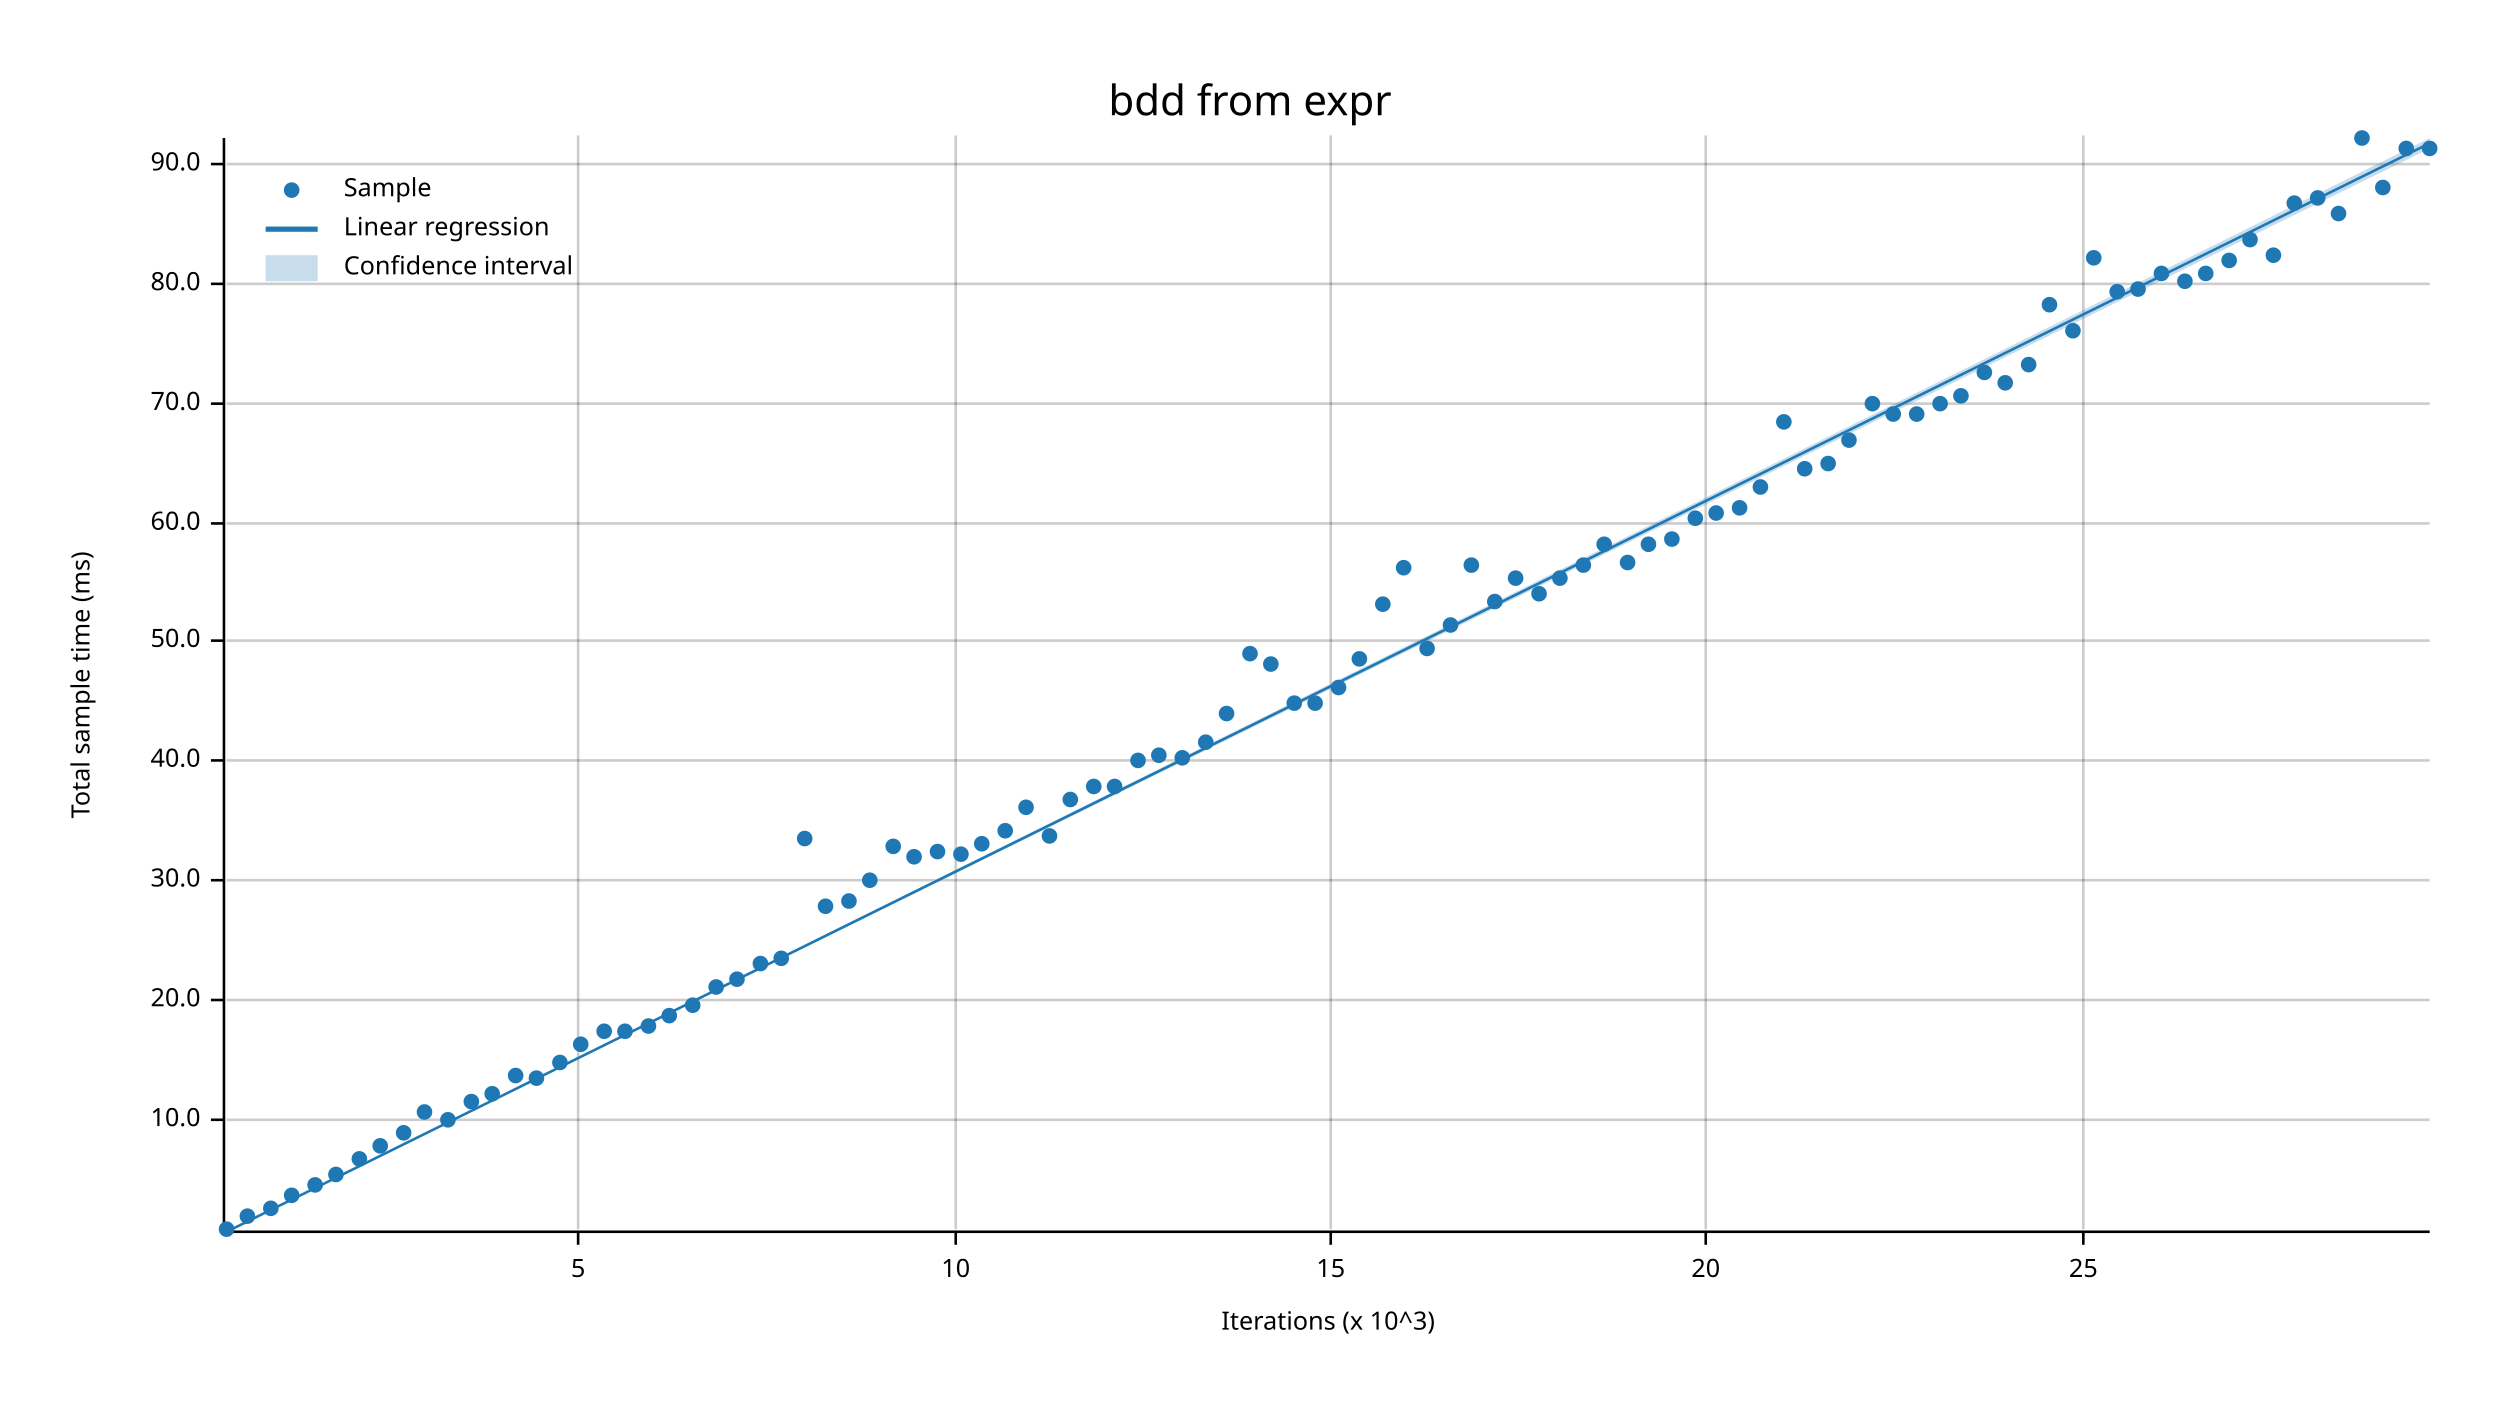
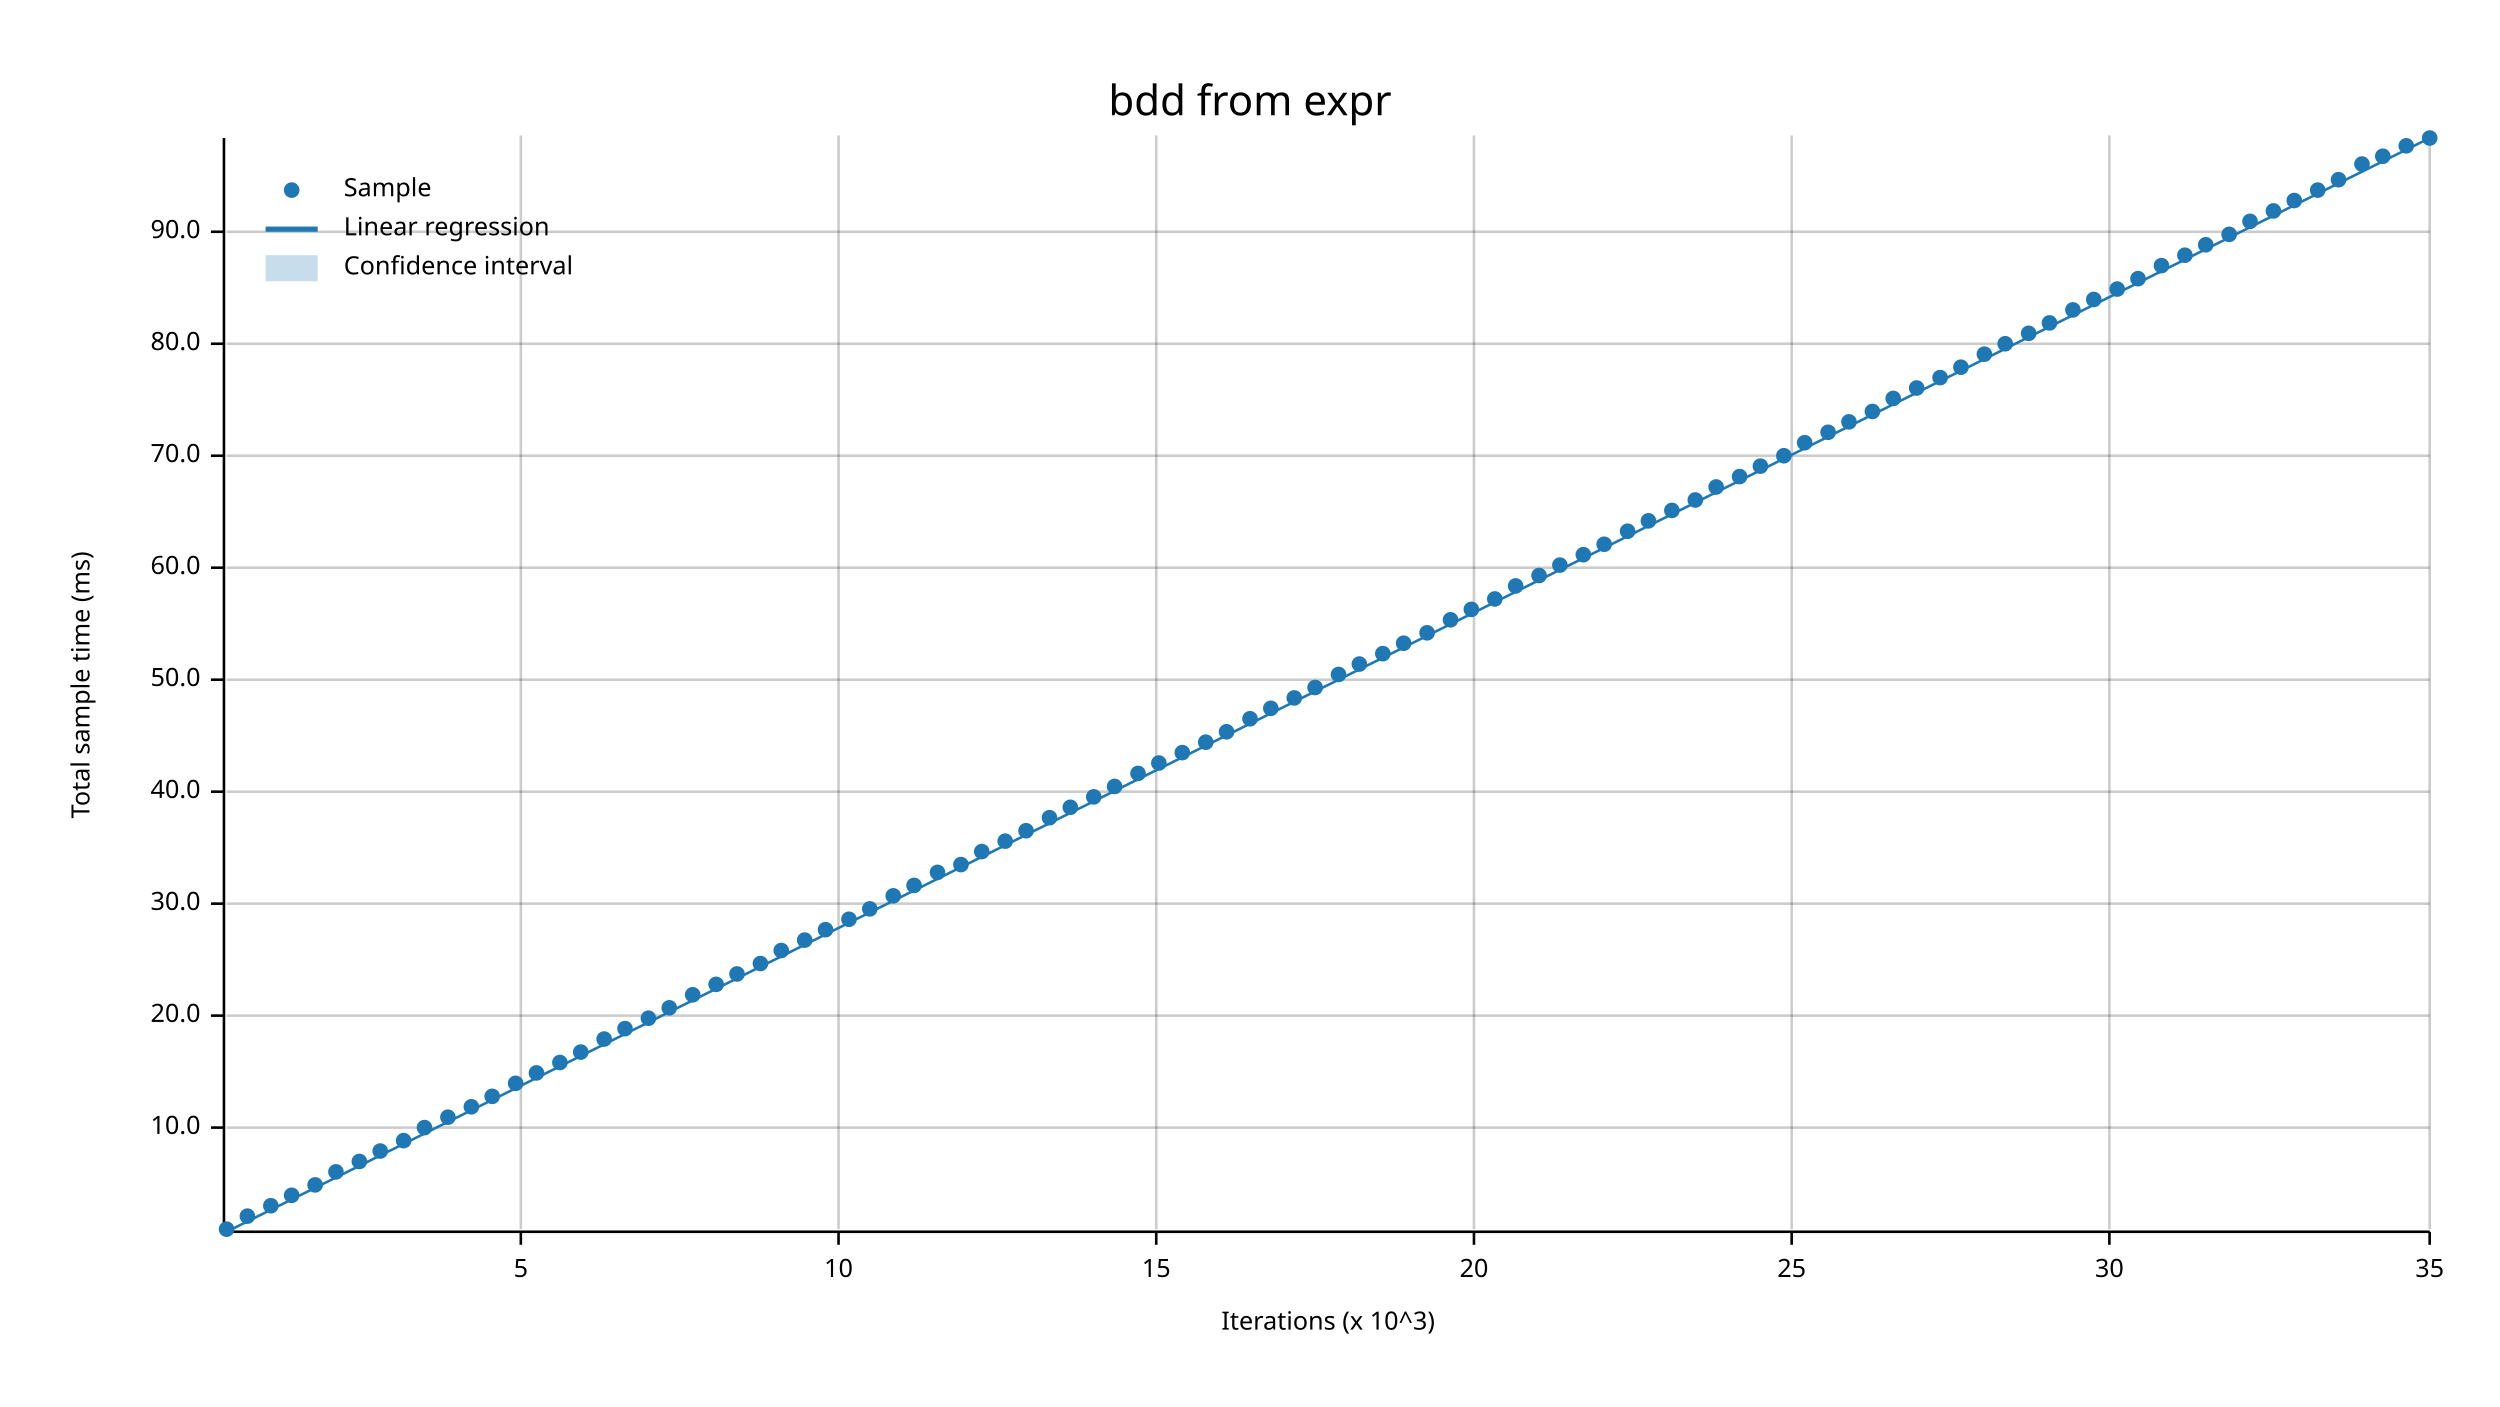
<svg xmlns="http://www.w3.org/2000/svg" width="960" height="540" viewBox="0 0 960 540">
  <text x="480" y="32" dy="0.76em" text-anchor="middle" font-family="sans-serif" font-size="16.129" opacity="1" fill="#000000">
bdd from expr
</text>
  <text x="27" y="263" dy="0.76em" text-anchor="middle" font-family="sans-serif" font-size="9.677" opacity="1" fill="#000000" transform="rotate(270, 27, 263)">
Total sample time (ms)
</text>
  <text x="510" y="513" dy="-0.5ex" text-anchor="middle" font-family="sans-serif" font-size="9.677" opacity="1" fill="#000000">
Iterations (x 10^3)
</text>
-   <line opacity="0.2" stroke="#000000" stroke-width="1" x1="222" y1="472" x2="222" y2="52" />
-   <line opacity="0.2" stroke="#000000" stroke-width="1" x1="367" y1="472" x2="367" y2="52" />
-   <line opacity="0.2" stroke="#000000" stroke-width="1" x1="511" y1="472" x2="511" y2="52" />
-   <line opacity="0.2" stroke="#000000" stroke-width="1" x1="655" y1="472" x2="655" y2="52" />
-   <line opacity="0.2" stroke="#000000" stroke-width="1" x1="800" y1="472" x2="800" y2="52" />
-   <line opacity="0.2" stroke="#000000" stroke-width="1" x1="87" y1="430" x2="933" y2="430" />
-   <line opacity="0.2" stroke="#000000" stroke-width="1" x1="87" y1="384" x2="933" y2="384" />
-   <line opacity="0.2" stroke="#000000" stroke-width="1" x1="87" y1="338" x2="933" y2="338" />
-   <line opacity="0.2" stroke="#000000" stroke-width="1" x1="87" y1="292" x2="933" y2="292" />
-   <line opacity="0.2" stroke="#000000" stroke-width="1" x1="87" y1="246" x2="933" y2="246" />
-   <line opacity="0.2" stroke="#000000" stroke-width="1" x1="87" y1="201" x2="933" y2="201" />
-   <line opacity="0.2" stroke="#000000" stroke-width="1" x1="87" y1="155" x2="933" y2="155" />
-   <line opacity="0.2" stroke="#000000" stroke-width="1" x1="87" y1="109" x2="933" y2="109" />
-   <line opacity="0.2" stroke="#000000" stroke-width="1" x1="87" y1="63" x2="933" y2="63" />
+   <line opacity="0.2" stroke="#000000" stroke-width="1" x1="200" y1="472" x2="200" y2="52" />
+   <line opacity="0.2" stroke="#000000" stroke-width="1" x1="322" y1="472" x2="322" y2="52" />
+   <line opacity="0.2" stroke="#000000" stroke-width="1" x1="444" y1="472" x2="444" y2="52" />
+   <line opacity="0.2" stroke="#000000" stroke-width="1" x1="566" y1="472" x2="566" y2="52" />
+   <line opacity="0.2" stroke="#000000" stroke-width="1" x1="688" y1="472" x2="688" y2="52" />
+   <line opacity="0.2" stroke="#000000" stroke-width="1" x1="810" y1="472" x2="810" y2="52" />
+   <line opacity="0.2" stroke="#000000" stroke-width="1" x1="933" y1="472" x2="933" y2="52" />
+   <line opacity="0.2" stroke="#000000" stroke-width="1" x1="87" y1="433" x2="933" y2="433" />
+   <line opacity="0.2" stroke="#000000" stroke-width="1" x1="87" y1="390" x2="933" y2="390" />
+   <line opacity="0.2" stroke="#000000" stroke-width="1" x1="87" y1="347" x2="933" y2="347" />
+   <line opacity="0.2" stroke="#000000" stroke-width="1" x1="87" y1="304" x2="933" y2="304" />
+   <line opacity="0.2" stroke="#000000" stroke-width="1" x1="87" y1="261" x2="933" y2="261" />
+   <line opacity="0.2" stroke="#000000" stroke-width="1" x1="87" y1="218" x2="933" y2="218" />
+   <line opacity="0.2" stroke="#000000" stroke-width="1" x1="87" y1="175" x2="933" y2="175" />
+   <line opacity="0.2" stroke="#000000" stroke-width="1" x1="87" y1="132" x2="933" y2="132" />
+   <line opacity="0.2" stroke="#000000" stroke-width="1" x1="87" y1="89" x2="933" y2="89" />
  <polyline fill="none" opacity="1" stroke="#000000" stroke-width="1" points="86,53 86,473 " />
-   <text x="77" y="430" dy="0.5ex" text-anchor="end" font-family="sans-serif" font-size="9.677" opacity="1" fill="#000000">
+   <text x="77" y="433" dy="0.5ex" text-anchor="end" font-family="sans-serif" font-size="9.677" opacity="1" fill="#000000">
10.0
</text>
-   <polyline fill="none" opacity="1" stroke="#000000" stroke-width="1" points="81,430 86,430 " />
-   <text x="77" y="384" dy="0.5ex" text-anchor="end" font-family="sans-serif" font-size="9.677" opacity="1" fill="#000000">
+   <polyline fill="none" opacity="1" stroke="#000000" stroke-width="1" points="81,433 86,433 " />
+   <text x="77" y="390" dy="0.5ex" text-anchor="end" font-family="sans-serif" font-size="9.677" opacity="1" fill="#000000">
20.0
</text>
-   <polyline fill="none" opacity="1" stroke="#000000" stroke-width="1" points="81,384 86,384 " />
-   <text x="77" y="338" dy="0.5ex" text-anchor="end" font-family="sans-serif" font-size="9.677" opacity="1" fill="#000000">
+   <polyline fill="none" opacity="1" stroke="#000000" stroke-width="1" points="81,390 86,390 " />
+   <text x="77" y="347" dy="0.5ex" text-anchor="end" font-family="sans-serif" font-size="9.677" opacity="1" fill="#000000">
30.0
</text>
-   <polyline fill="none" opacity="1" stroke="#000000" stroke-width="1" points="81,338 86,338 " />
-   <text x="77" y="292" dy="0.5ex" text-anchor="end" font-family="sans-serif" font-size="9.677" opacity="1" fill="#000000">
+   <polyline fill="none" opacity="1" stroke="#000000" stroke-width="1" points="81,347 86,347 " />
+   <text x="77" y="304" dy="0.5ex" text-anchor="end" font-family="sans-serif" font-size="9.677" opacity="1" fill="#000000">
40.0
</text>
-   <polyline fill="none" opacity="1" stroke="#000000" stroke-width="1" points="81,292 86,292 " />
-   <text x="77" y="246" dy="0.5ex" text-anchor="end" font-family="sans-serif" font-size="9.677" opacity="1" fill="#000000">
+   <polyline fill="none" opacity="1" stroke="#000000" stroke-width="1" points="81,304 86,304 " />
+   <text x="77" y="261" dy="0.5ex" text-anchor="end" font-family="sans-serif" font-size="9.677" opacity="1" fill="#000000">
50.0
</text>
-   <polyline fill="none" opacity="1" stroke="#000000" stroke-width="1" points="81,246 86,246 " />
-   <text x="77" y="201" dy="0.5ex" text-anchor="end" font-family="sans-serif" font-size="9.677" opacity="1" fill="#000000">
+   <polyline fill="none" opacity="1" stroke="#000000" stroke-width="1" points="81,261 86,261 " />
+   <text x="77" y="218" dy="0.5ex" text-anchor="end" font-family="sans-serif" font-size="9.677" opacity="1" fill="#000000">
60.0
</text>
-   <polyline fill="none" opacity="1" stroke="#000000" stroke-width="1" points="81,201 86,201 " />
-   <text x="77" y="155" dy="0.5ex" text-anchor="end" font-family="sans-serif" font-size="9.677" opacity="1" fill="#000000">
+   <polyline fill="none" opacity="1" stroke="#000000" stroke-width="1" points="81,218 86,218 " />
+   <text x="77" y="175" dy="0.5ex" text-anchor="end" font-family="sans-serif" font-size="9.677" opacity="1" fill="#000000">
70.0
</text>
-   <polyline fill="none" opacity="1" stroke="#000000" stroke-width="1" points="81,155 86,155 " />
-   <text x="77" y="109" dy="0.5ex" text-anchor="end" font-family="sans-serif" font-size="9.677" opacity="1" fill="#000000">
+   <polyline fill="none" opacity="1" stroke="#000000" stroke-width="1" points="81,175 86,175 " />
+   <text x="77" y="132" dy="0.5ex" text-anchor="end" font-family="sans-serif" font-size="9.677" opacity="1" fill="#000000">
80.0
</text>
-   <polyline fill="none" opacity="1" stroke="#000000" stroke-width="1" points="81,109 86,109 " />
-   <text x="77" y="63" dy="0.5ex" text-anchor="end" font-family="sans-serif" font-size="9.677" opacity="1" fill="#000000">
+   <polyline fill="none" opacity="1" stroke="#000000" stroke-width="1" points="81,132 86,132 " />
+   <text x="77" y="89" dy="0.5ex" text-anchor="end" font-family="sans-serif" font-size="9.677" opacity="1" fill="#000000">
90.0
</text>
-   <polyline fill="none" opacity="1" stroke="#000000" stroke-width="1" points="81,63 86,63 " />
+   <polyline fill="none" opacity="1" stroke="#000000" stroke-width="1" points="81,89 86,89 " />
  <polyline fill="none" opacity="1" stroke="#000000" stroke-width="1" points="87,473 933,473 " />
-   <text x="222" y="483" dy="0.76em" text-anchor="middle" font-family="sans-serif" font-size="9.677" opacity="1" fill="#000000">
+   <text x="200" y="483" dy="0.76em" text-anchor="middle" font-family="sans-serif" font-size="9.677" opacity="1" fill="#000000">
5
</text>
-   <polyline fill="none" opacity="1" stroke="#000000" stroke-width="1" points="222,473 222,478 " />
-   <text x="367" y="483" dy="0.76em" text-anchor="middle" font-family="sans-serif" font-size="9.677" opacity="1" fill="#000000">
+   <polyline fill="none" opacity="1" stroke="#000000" stroke-width="1" points="200,473 200,478 " />
+   <text x="322" y="483" dy="0.76em" text-anchor="middle" font-family="sans-serif" font-size="9.677" opacity="1" fill="#000000">
10
</text>
-   <polyline fill="none" opacity="1" stroke="#000000" stroke-width="1" points="367,473 367,478 " />
-   <text x="511" y="483" dy="0.76em" text-anchor="middle" font-family="sans-serif" font-size="9.677" opacity="1" fill="#000000">
+   <polyline fill="none" opacity="1" stroke="#000000" stroke-width="1" points="322,473 322,478 " />
+   <text x="444" y="483" dy="0.76em" text-anchor="middle" font-family="sans-serif" font-size="9.677" opacity="1" fill="#000000">
15
</text>
-   <polyline fill="none" opacity="1" stroke="#000000" stroke-width="1" points="511,473 511,478 " />
-   <text x="655" y="483" dy="0.76em" text-anchor="middle" font-family="sans-serif" font-size="9.677" opacity="1" fill="#000000">
+   <polyline fill="none" opacity="1" stroke="#000000" stroke-width="1" points="444,473 444,478 " />
+   <text x="566" y="483" dy="0.76em" text-anchor="middle" font-family="sans-serif" font-size="9.677" opacity="1" fill="#000000">
20
</text>
-   <polyline fill="none" opacity="1" stroke="#000000" stroke-width="1" points="655,473 655,478 " />
-   <text x="800" y="483" dy="0.76em" text-anchor="middle" font-family="sans-serif" font-size="9.677" opacity="1" fill="#000000">
+   <polyline fill="none" opacity="1" stroke="#000000" stroke-width="1" points="566,473 566,478 " />
+   <text x="688" y="483" dy="0.76em" text-anchor="middle" font-family="sans-serif" font-size="9.677" opacity="1" fill="#000000">
25
</text>
-   <polyline fill="none" opacity="1" stroke="#000000" stroke-width="1" points="800,473 800,478 " />
+   <polyline fill="none" opacity="1" stroke="#000000" stroke-width="1" points="688,473 688,478 " />
+   <text x="810" y="483" dy="0.76em" text-anchor="middle" font-family="sans-serif" font-size="9.677" opacity="1" fill="#000000">
+ 30
+ </text>
+   <polyline fill="none" opacity="1" stroke="#000000" stroke-width="1" points="810,473 810,478 " />
+   <text x="933" y="483" dy="0.76em" text-anchor="middle" font-family="sans-serif" font-size="9.677" opacity="1" fill="#000000">
+ 35
+ </text>
+   <polyline fill="none" opacity="1" stroke="#000000" stroke-width="1" points="933,473 933,478 " />
  <circle cx="87" cy="472" r="3" opacity="1" fill="#1F78B4" stroke="none" stroke-width="1" />
  <circle cx="95" cy="467" r="3" opacity="1" fill="#1F78B4" stroke="none" stroke-width="1" />
-   <circle cx="104" cy="464" r="3" opacity="1" fill="#1F78B4" stroke="none" stroke-width="1" />
+   <circle cx="104" cy="463" r="3" opacity="1" fill="#1F78B4" stroke="none" stroke-width="1" />
  <circle cx="112" cy="459" r="3" opacity="1" fill="#1F78B4" stroke="none" stroke-width="1" />
  <circle cx="121" cy="455" r="3" opacity="1" fill="#1F78B4" stroke="none" stroke-width="1" />
-   <circle cx="129" cy="451" r="3" opacity="1" fill="#1F78B4" stroke="none" stroke-width="1" />
-   <circle cx="138" cy="445" r="3" opacity="1" fill="#1F78B4" stroke="none" stroke-width="1" />
-   <circle cx="146" cy="440" r="3" opacity="1" fill="#1F78B4" stroke="none" stroke-width="1" />
-   <circle cx="155" cy="435" r="3" opacity="1" fill="#1F78B4" stroke="none" stroke-width="1" />
-   <circle cx="163" cy="427" r="3" opacity="1" fill="#1F78B4" stroke="none" stroke-width="1" />
-   <circle cx="172" cy="430" r="3" opacity="1" fill="#1F78B4" stroke="none" stroke-width="1" />
-   <circle cx="181" cy="423" r="3" opacity="1" fill="#1F78B4" stroke="none" stroke-width="1" />
-   <circle cx="189" cy="420" r="3" opacity="1" fill="#1F78B4" stroke="none" stroke-width="1" />
-   <circle cx="198" cy="413" r="3" opacity="1" fill="#1F78B4" stroke="none" stroke-width="1" />
-   <circle cx="206" cy="414" r="3" opacity="1" fill="#1F78B4" stroke="none" stroke-width="1" />
+   <circle cx="129" cy="450" r="3" opacity="1" fill="#1F78B4" stroke="none" stroke-width="1" />
+   <circle cx="138" cy="446" r="3" opacity="1" fill="#1F78B4" stroke="none" stroke-width="1" />
+   <circle cx="146" cy="442" r="3" opacity="1" fill="#1F78B4" stroke="none" stroke-width="1" />
+   <circle cx="155" cy="438" r="3" opacity="1" fill="#1F78B4" stroke="none" stroke-width="1" />
+   <circle cx="163" cy="433" r="3" opacity="1" fill="#1F78B4" stroke="none" stroke-width="1" />
+   <circle cx="172" cy="429" r="3" opacity="1" fill="#1F78B4" stroke="none" stroke-width="1" />
+   <circle cx="181" cy="425" r="3" opacity="1" fill="#1F78B4" stroke="none" stroke-width="1" />
+   <circle cx="189" cy="421" r="3" opacity="1" fill="#1F78B4" stroke="none" stroke-width="1" />
+   <circle cx="198" cy="416" r="3" opacity="1" fill="#1F78B4" stroke="none" stroke-width="1" />
+   <circle cx="206" cy="412" r="3" opacity="1" fill="#1F78B4" stroke="none" stroke-width="1" />
  <circle cx="215" cy="408" r="3" opacity="1" fill="#1F78B4" stroke="none" stroke-width="1" />
-   <circle cx="223" cy="401" r="3" opacity="1" fill="#1F78B4" stroke="none" stroke-width="1" />
-   <circle cx="232" cy="396" r="3" opacity="1" fill="#1F78B4" stroke="none" stroke-width="1" />
-   <circle cx="240" cy="396" r="3" opacity="1" fill="#1F78B4" stroke="none" stroke-width="1" />
-   <circle cx="249" cy="394" r="3" opacity="1" fill="#1F78B4" stroke="none" stroke-width="1" />
-   <circle cx="257" cy="390" r="3" opacity="1" fill="#1F78B4" stroke="none" stroke-width="1" />
-   <circle cx="266" cy="386" r="3" opacity="1" fill="#1F78B4" stroke="none" stroke-width="1" />
-   <circle cx="275" cy="379" r="3" opacity="1" fill="#1F78B4" stroke="none" stroke-width="1" />
-   <circle cx="283" cy="376" r="3" opacity="1" fill="#1F78B4" stroke="none" stroke-width="1" />
+   <circle cx="223" cy="404" r="3" opacity="1" fill="#1F78B4" stroke="none" stroke-width="1" />
+   <circle cx="232" cy="399" r="3" opacity="1" fill="#1F78B4" stroke="none" stroke-width="1" />
+   <circle cx="240" cy="395" r="3" opacity="1" fill="#1F78B4" stroke="none" stroke-width="1" />
+   <circle cx="249" cy="391" r="3" opacity="1" fill="#1F78B4" stroke="none" stroke-width="1" />
+   <circle cx="257" cy="387" r="3" opacity="1" fill="#1F78B4" stroke="none" stroke-width="1" />
+   <circle cx="266" cy="382" r="3" opacity="1" fill="#1F78B4" stroke="none" stroke-width="1" />
+   <circle cx="275" cy="378" r="3" opacity="1" fill="#1F78B4" stroke="none" stroke-width="1" />
+   <circle cx="283" cy="374" r="3" opacity="1" fill="#1F78B4" stroke="none" stroke-width="1" />
  <circle cx="292" cy="370" r="3" opacity="1" fill="#1F78B4" stroke="none" stroke-width="1" />
-   <circle cx="300" cy="368" r="3" opacity="1" fill="#1F78B4" stroke="none" stroke-width="1" />
-   <circle cx="309" cy="322" r="3" opacity="1" fill="#1F78B4" stroke="none" stroke-width="1" />
-   <circle cx="317" cy="348" r="3" opacity="1" fill="#1F78B4" stroke="none" stroke-width="1" />
-   <circle cx="326" cy="346" r="3" opacity="1" fill="#1F78B4" stroke="none" stroke-width="1" />
-   <circle cx="334" cy="338" r="3" opacity="1" fill="#1F78B4" stroke="none" stroke-width="1" />
-   <circle cx="343" cy="325" r="3" opacity="1" fill="#1F78B4" stroke="none" stroke-width="1" />
-   <circle cx="351" cy="329" r="3" opacity="1" fill="#1F78B4" stroke="none" stroke-width="1" />
-   <circle cx="360" cy="327" r="3" opacity="1" fill="#1F78B4" stroke="none" stroke-width="1" />
-   <circle cx="369" cy="328" r="3" opacity="1" fill="#1F78B4" stroke="none" stroke-width="1" />
-   <circle cx="377" cy="324" r="3" opacity="1" fill="#1F78B4" stroke="none" stroke-width="1" />
-   <circle cx="386" cy="319" r="3" opacity="1" fill="#1F78B4" stroke="none" stroke-width="1" />
-   <circle cx="394" cy="310" r="3" opacity="1" fill="#1F78B4" stroke="none" stroke-width="1" />
-   <circle cx="403" cy="321" r="3" opacity="1" fill="#1F78B4" stroke="none" stroke-width="1" />
-   <circle cx="411" cy="307" r="3" opacity="1" fill="#1F78B4" stroke="none" stroke-width="1" />
-   <circle cx="420" cy="302" r="3" opacity="1" fill="#1F78B4" stroke="none" stroke-width="1" />
+   <circle cx="300" cy="365" r="3" opacity="1" fill="#1F78B4" stroke="none" stroke-width="1" />
+   <circle cx="309" cy="361" r="3" opacity="1" fill="#1F78B4" stroke="none" stroke-width="1" />
+   <circle cx="317" cy="357" r="3" opacity="1" fill="#1F78B4" stroke="none" stroke-width="1" />
+   <circle cx="326" cy="353" r="3" opacity="1" fill="#1F78B4" stroke="none" stroke-width="1" />
+   <circle cx="334" cy="349" r="3" opacity="1" fill="#1F78B4" stroke="none" stroke-width="1" />
+   <circle cx="343" cy="344" r="3" opacity="1" fill="#1F78B4" stroke="none" stroke-width="1" />
+   <circle cx="351" cy="340" r="3" opacity="1" fill="#1F78B4" stroke="none" stroke-width="1" />
+   <circle cx="360" cy="335" r="3" opacity="1" fill="#1F78B4" stroke="none" stroke-width="1" />
+   <circle cx="369" cy="332" r="3" opacity="1" fill="#1F78B4" stroke="none" stroke-width="1" />
+   <circle cx="377" cy="327" r="3" opacity="1" fill="#1F78B4" stroke="none" stroke-width="1" />
+   <circle cx="386" cy="323" r="3" opacity="1" fill="#1F78B4" stroke="none" stroke-width="1" />
+   <circle cx="394" cy="319" r="3" opacity="1" fill="#1F78B4" stroke="none" stroke-width="1" />
+   <circle cx="403" cy="314" r="3" opacity="1" fill="#1F78B4" stroke="none" stroke-width="1" />
+   <circle cx="411" cy="310" r="3" opacity="1" fill="#1F78B4" stroke="none" stroke-width="1" />
+   <circle cx="420" cy="306" r="3" opacity="1" fill="#1F78B4" stroke="none" stroke-width="1" />
  <circle cx="428" cy="302" r="3" opacity="1" fill="#1F78B4" stroke="none" stroke-width="1" />
-   <circle cx="437" cy="292" r="3" opacity="1" fill="#1F78B4" stroke="none" stroke-width="1" />
-   <circle cx="445" cy="290" r="3" opacity="1" fill="#1F78B4" stroke="none" stroke-width="1" />
-   <circle cx="454" cy="291" r="3" opacity="1" fill="#1F78B4" stroke="none" stroke-width="1" />
+   <circle cx="437" cy="297" r="3" opacity="1" fill="#1F78B4" stroke="none" stroke-width="1" />
+   <circle cx="445" cy="293" r="3" opacity="1" fill="#1F78B4" stroke="none" stroke-width="1" />
+   <circle cx="454" cy="289" r="3" opacity="1" fill="#1F78B4" stroke="none" stroke-width="1" />
  <circle cx="463" cy="285" r="3" opacity="1" fill="#1F78B4" stroke="none" stroke-width="1" />
-   <circle cx="471" cy="274" r="3" opacity="1" fill="#1F78B4" stroke="none" stroke-width="1" />
-   <circle cx="480" cy="251" r="3" opacity="1" fill="#1F78B4" stroke="none" stroke-width="1" />
-   <circle cx="488" cy="255" r="3" opacity="1" fill="#1F78B4" stroke="none" stroke-width="1" />
-   <circle cx="497" cy="270" r="3" opacity="1" fill="#1F78B4" stroke="none" stroke-width="1" />
-   <circle cx="505" cy="270" r="3" opacity="1" fill="#1F78B4" stroke="none" stroke-width="1" />
-   <circle cx="514" cy="264" r="3" opacity="1" fill="#1F78B4" stroke="none" stroke-width="1" />
-   <circle cx="522" cy="253" r="3" opacity="1" fill="#1F78B4" stroke="none" stroke-width="1" />
-   <circle cx="531" cy="232" r="3" opacity="1" fill="#1F78B4" stroke="none" stroke-width="1" />
-   <circle cx="539" cy="218" r="3" opacity="1" fill="#1F78B4" stroke="none" stroke-width="1" />
-   <circle cx="548" cy="249" r="3" opacity="1" fill="#1F78B4" stroke="none" stroke-width="1" />
-   <circle cx="557" cy="240" r="3" opacity="1" fill="#1F78B4" stroke="none" stroke-width="1" />
-   <circle cx="565" cy="217" r="3" opacity="1" fill="#1F78B4" stroke="none" stroke-width="1" />
-   <circle cx="574" cy="231" r="3" opacity="1" fill="#1F78B4" stroke="none" stroke-width="1" />
-   <circle cx="582" cy="222" r="3" opacity="1" fill="#1F78B4" stroke="none" stroke-width="1" />
-   <circle cx="591" cy="228" r="3" opacity="1" fill="#1F78B4" stroke="none" stroke-width="1" />
-   <circle cx="599" cy="222" r="3" opacity="1" fill="#1F78B4" stroke="none" stroke-width="1" />
-   <circle cx="608" cy="217" r="3" opacity="1" fill="#1F78B4" stroke="none" stroke-width="1" />
+   <circle cx="471" cy="281" r="3" opacity="1" fill="#1F78B4" stroke="none" stroke-width="1" />
+   <circle cx="480" cy="276" r="3" opacity="1" fill="#1F78B4" stroke="none" stroke-width="1" />
+   <circle cx="488" cy="272" r="3" opacity="1" fill="#1F78B4" stroke="none" stroke-width="1" />
+   <circle cx="497" cy="268" r="3" opacity="1" fill="#1F78B4" stroke="none" stroke-width="1" />
+   <circle cx="505" cy="264" r="3" opacity="1" fill="#1F78B4" stroke="none" stroke-width="1" />
+   <circle cx="514" cy="259" r="3" opacity="1" fill="#1F78B4" stroke="none" stroke-width="1" />
+   <circle cx="522" cy="255" r="3" opacity="1" fill="#1F78B4" stroke="none" stroke-width="1" />
+   <circle cx="531" cy="251" r="3" opacity="1" fill="#1F78B4" stroke="none" stroke-width="1" />
+   <circle cx="539" cy="247" r="3" opacity="1" fill="#1F78B4" stroke="none" stroke-width="1" />
+   <circle cx="548" cy="243" r="3" opacity="1" fill="#1F78B4" stroke="none" stroke-width="1" />
+   <circle cx="557" cy="238" r="3" opacity="1" fill="#1F78B4" stroke="none" stroke-width="1" />
+   <circle cx="565" cy="234" r="3" opacity="1" fill="#1F78B4" stroke="none" stroke-width="1" />
+   <circle cx="574" cy="230" r="3" opacity="1" fill="#1F78B4" stroke="none" stroke-width="1" />
+   <circle cx="582" cy="225" r="3" opacity="1" fill="#1F78B4" stroke="none" stroke-width="1" />
+   <circle cx="591" cy="221" r="3" opacity="1" fill="#1F78B4" stroke="none" stroke-width="1" />
+   <circle cx="599" cy="217" r="3" opacity="1" fill="#1F78B4" stroke="none" stroke-width="1" />
+   <circle cx="608" cy="213" r="3" opacity="1" fill="#1F78B4" stroke="none" stroke-width="1" />
  <circle cx="616" cy="209" r="3" opacity="1" fill="#1F78B4" stroke="none" stroke-width="1" />
-   <circle cx="625" cy="216" r="3" opacity="1" fill="#1F78B4" stroke="none" stroke-width="1" />
-   <circle cx="633" cy="209" r="3" opacity="1" fill="#1F78B4" stroke="none" stroke-width="1" />
-   <circle cx="642" cy="207" r="3" opacity="1" fill="#1F78B4" stroke="none" stroke-width="1" />
-   <circle cx="651" cy="199" r="3" opacity="1" fill="#1F78B4" stroke="none" stroke-width="1" />
-   <circle cx="659" cy="197" r="3" opacity="1" fill="#1F78B4" stroke="none" stroke-width="1" />
-   <circle cx="668" cy="195" r="3" opacity="1" fill="#1F78B4" stroke="none" stroke-width="1" />
-   <circle cx="676" cy="187" r="3" opacity="1" fill="#1F78B4" stroke="none" stroke-width="1" />
-   <circle cx="685" cy="162" r="3" opacity="1" fill="#1F78B4" stroke="none" stroke-width="1" />
-   <circle cx="693" cy="180" r="3" opacity="1" fill="#1F78B4" stroke="none" stroke-width="1" />
-   <circle cx="702" cy="178" r="3" opacity="1" fill="#1F78B4" stroke="none" stroke-width="1" />
-   <circle cx="710" cy="169" r="3" opacity="1" fill="#1F78B4" stroke="none" stroke-width="1" />
-   <circle cx="719" cy="155" r="3" opacity="1" fill="#1F78B4" stroke="none" stroke-width="1" />
-   <circle cx="727" cy="159" r="3" opacity="1" fill="#1F78B4" stroke="none" stroke-width="1" />
-   <circle cx="736" cy="159" r="3" opacity="1" fill="#1F78B4" stroke="none" stroke-width="1" />
-   <circle cx="745" cy="155" r="3" opacity="1" fill="#1F78B4" stroke="none" stroke-width="1" />
-   <circle cx="753" cy="152" r="3" opacity="1" fill="#1F78B4" stroke="none" stroke-width="1" />
-   <circle cx="762" cy="143" r="3" opacity="1" fill="#1F78B4" stroke="none" stroke-width="1" />
-   <circle cx="770" cy="147" r="3" opacity="1" fill="#1F78B4" stroke="none" stroke-width="1" />
-   <circle cx="779" cy="140" r="3" opacity="1" fill="#1F78B4" stroke="none" stroke-width="1" />
-   <circle cx="787" cy="117" r="3" opacity="1" fill="#1F78B4" stroke="none" stroke-width="1" />
-   <circle cx="796" cy="127" r="3" opacity="1" fill="#1F78B4" stroke="none" stroke-width="1" />
-   <circle cx="804" cy="99" r="3" opacity="1" fill="#1F78B4" stroke="none" stroke-width="1" />
-   <circle cx="813" cy="112" r="3" opacity="1" fill="#1F78B4" stroke="none" stroke-width="1" />
-   <circle cx="821" cy="111" r="3" opacity="1" fill="#1F78B4" stroke="none" stroke-width="1" />
-   <circle cx="830" cy="105" r="3" opacity="1" fill="#1F78B4" stroke="none" stroke-width="1" />
-   <circle cx="839" cy="108" r="3" opacity="1" fill="#1F78B4" stroke="none" stroke-width="1" />
-   <circle cx="847" cy="105" r="3" opacity="1" fill="#1F78B4" stroke="none" stroke-width="1" />
-   <circle cx="856" cy="100" r="3" opacity="1" fill="#1F78B4" stroke="none" stroke-width="1" />
-   <circle cx="864" cy="92" r="3" opacity="1" fill="#1F78B4" stroke="none" stroke-width="1" />
-   <circle cx="873" cy="98" r="3" opacity="1" fill="#1F78B4" stroke="none" stroke-width="1" />
-   <circle cx="881" cy="78" r="3" opacity="1" fill="#1F78B4" stroke="none" stroke-width="1" />
-   <circle cx="890" cy="76" r="3" opacity="1" fill="#1F78B4" stroke="none" stroke-width="1" />
-   <circle cx="898" cy="82" r="3" opacity="1" fill="#1F78B4" stroke="none" stroke-width="1" />
-   <circle cx="907" cy="53" r="3" opacity="1" fill="#1F78B4" stroke="none" stroke-width="1" />
-   <circle cx="915" cy="72" r="3" opacity="1" fill="#1F78B4" stroke="none" stroke-width="1" />
-   <circle cx="924" cy="57" r="3" opacity="1" fill="#1F78B4" stroke="none" stroke-width="1" />
-   <circle cx="933" cy="57" r="3" opacity="1" fill="#1F78B4" stroke="none" stroke-width="1" />
-   <polyline fill="none" opacity="1" stroke="#1F78B4" stroke-width="1" points="87,473 933,55 " />
-   <polygon opacity="0.25" fill="#1F78B4" points="87,473 933,57 933,53 " />
+   <circle cx="625" cy="204" r="3" opacity="1" fill="#1F78B4" stroke="none" stroke-width="1" />
+   <circle cx="633" cy="200" r="3" opacity="1" fill="#1F78B4" stroke="none" stroke-width="1" />
+   <circle cx="642" cy="196" r="3" opacity="1" fill="#1F78B4" stroke="none" stroke-width="1" />
+   <circle cx="651" cy="192" r="3" opacity="1" fill="#1F78B4" stroke="none" stroke-width="1" />
+   <circle cx="659" cy="187" r="3" opacity="1" fill="#1F78B4" stroke="none" stroke-width="1" />
+   <circle cx="668" cy="183" r="3" opacity="1" fill="#1F78B4" stroke="none" stroke-width="1" />
+   <circle cx="676" cy="179" r="3" opacity="1" fill="#1F78B4" stroke="none" stroke-width="1" />
+   <circle cx="685" cy="175" r="3" opacity="1" fill="#1F78B4" stroke="none" stroke-width="1" />
+   <circle cx="693" cy="170" r="3" opacity="1" fill="#1F78B4" stroke="none" stroke-width="1" />
+   <circle cx="702" cy="166" r="3" opacity="1" fill="#1F78B4" stroke="none" stroke-width="1" />
+   <circle cx="710" cy="162" r="3" opacity="1" fill="#1F78B4" stroke="none" stroke-width="1" />
+   <circle cx="719" cy="158" r="3" opacity="1" fill="#1F78B4" stroke="none" stroke-width="1" />
+   <circle cx="727" cy="153" r="3" opacity="1" fill="#1F78B4" stroke="none" stroke-width="1" />
+   <circle cx="736" cy="149" r="3" opacity="1" fill="#1F78B4" stroke="none" stroke-width="1" />
+   <circle cx="745" cy="145" r="3" opacity="1" fill="#1F78B4" stroke="none" stroke-width="1" />
+   <circle cx="753" cy="141" r="3" opacity="1" fill="#1F78B4" stroke="none" stroke-width="1" />
+   <circle cx="762" cy="136" r="3" opacity="1" fill="#1F78B4" stroke="none" stroke-width="1" />
+   <circle cx="770" cy="132" r="3" opacity="1" fill="#1F78B4" stroke="none" stroke-width="1" />
+   <circle cx="779" cy="128" r="3" opacity="1" fill="#1F78B4" stroke="none" stroke-width="1" />
+   <circle cx="787" cy="124" r="3" opacity="1" fill="#1F78B4" stroke="none" stroke-width="1" />
+   <circle cx="796" cy="119" r="3" opacity="1" fill="#1F78B4" stroke="none" stroke-width="1" />
+   <circle cx="804" cy="115" r="3" opacity="1" fill="#1F78B4" stroke="none" stroke-width="1" />
+   <circle cx="813" cy="111" r="3" opacity="1" fill="#1F78B4" stroke="none" stroke-width="1" />
+   <circle cx="821" cy="107" r="3" opacity="1" fill="#1F78B4" stroke="none" stroke-width="1" />
+   <circle cx="830" cy="102" r="3" opacity="1" fill="#1F78B4" stroke="none" stroke-width="1" />
+   <circle cx="839" cy="98" r="3" opacity="1" fill="#1F78B4" stroke="none" stroke-width="1" />
+   <circle cx="847" cy="94" r="3" opacity="1" fill="#1F78B4" stroke="none" stroke-width="1" />
+   <circle cx="856" cy="90" r="3" opacity="1" fill="#1F78B4" stroke="none" stroke-width="1" />
+   <circle cx="864" cy="85" r="3" opacity="1" fill="#1F78B4" stroke="none" stroke-width="1" />
+   <circle cx="873" cy="81" r="3" opacity="1" fill="#1F78B4" stroke="none" stroke-width="1" />
+   <circle cx="881" cy="77" r="3" opacity="1" fill="#1F78B4" stroke="none" stroke-width="1" />
+   <circle cx="890" cy="73" r="3" opacity="1" fill="#1F78B4" stroke="none" stroke-width="1" />
+   <circle cx="898" cy="69" r="3" opacity="1" fill="#1F78B4" stroke="none" stroke-width="1" />
+   <circle cx="907" cy="63" r="3" opacity="1" fill="#1F78B4" stroke="none" stroke-width="1" />
+   <circle cx="915" cy="60" r="3" opacity="1" fill="#1F78B4" stroke="none" stroke-width="1" />
+   <circle cx="924" cy="56" r="3" opacity="1" fill="#1F78B4" stroke="none" stroke-width="1" />
+   <circle cx="933" cy="53" r="3" opacity="1" fill="#1F78B4" stroke="none" stroke-width="1" />
+   <polyline fill="none" opacity="1" stroke="#1F78B4" stroke-width="1" points="87,473 933,53 " />
+   <polygon opacity="0.25" fill="#1F78B4" points="87,473 933,53 933,53 " />
  <text x="132" y="68" dy="0.76em" text-anchor="start" font-family="sans-serif" font-size="9.677" opacity="1" fill="#000000">
Sample
</text>
  <text x="132" y="83" dy="0.76em" text-anchor="start" font-family="sans-serif" font-size="9.677" opacity="1" fill="#000000">
Linear regression
</text>
  <text x="132" y="98" dy="0.76em" text-anchor="start" font-family="sans-serif" font-size="9.677" opacity="1" fill="#000000">
Confidence interval
</text>
  <circle cx="112" cy="73" r="3" opacity="1" fill="#1F78B4" stroke="none" stroke-width="1" />
  <polyline fill="none" opacity="1" stroke="#1F78B4" stroke-width="2" points="102,88 122,88 " />
  <rect x="102" y="98" width="20" height="10" opacity="0.25" fill="#1F78B4" stroke="none" />
</svg>
